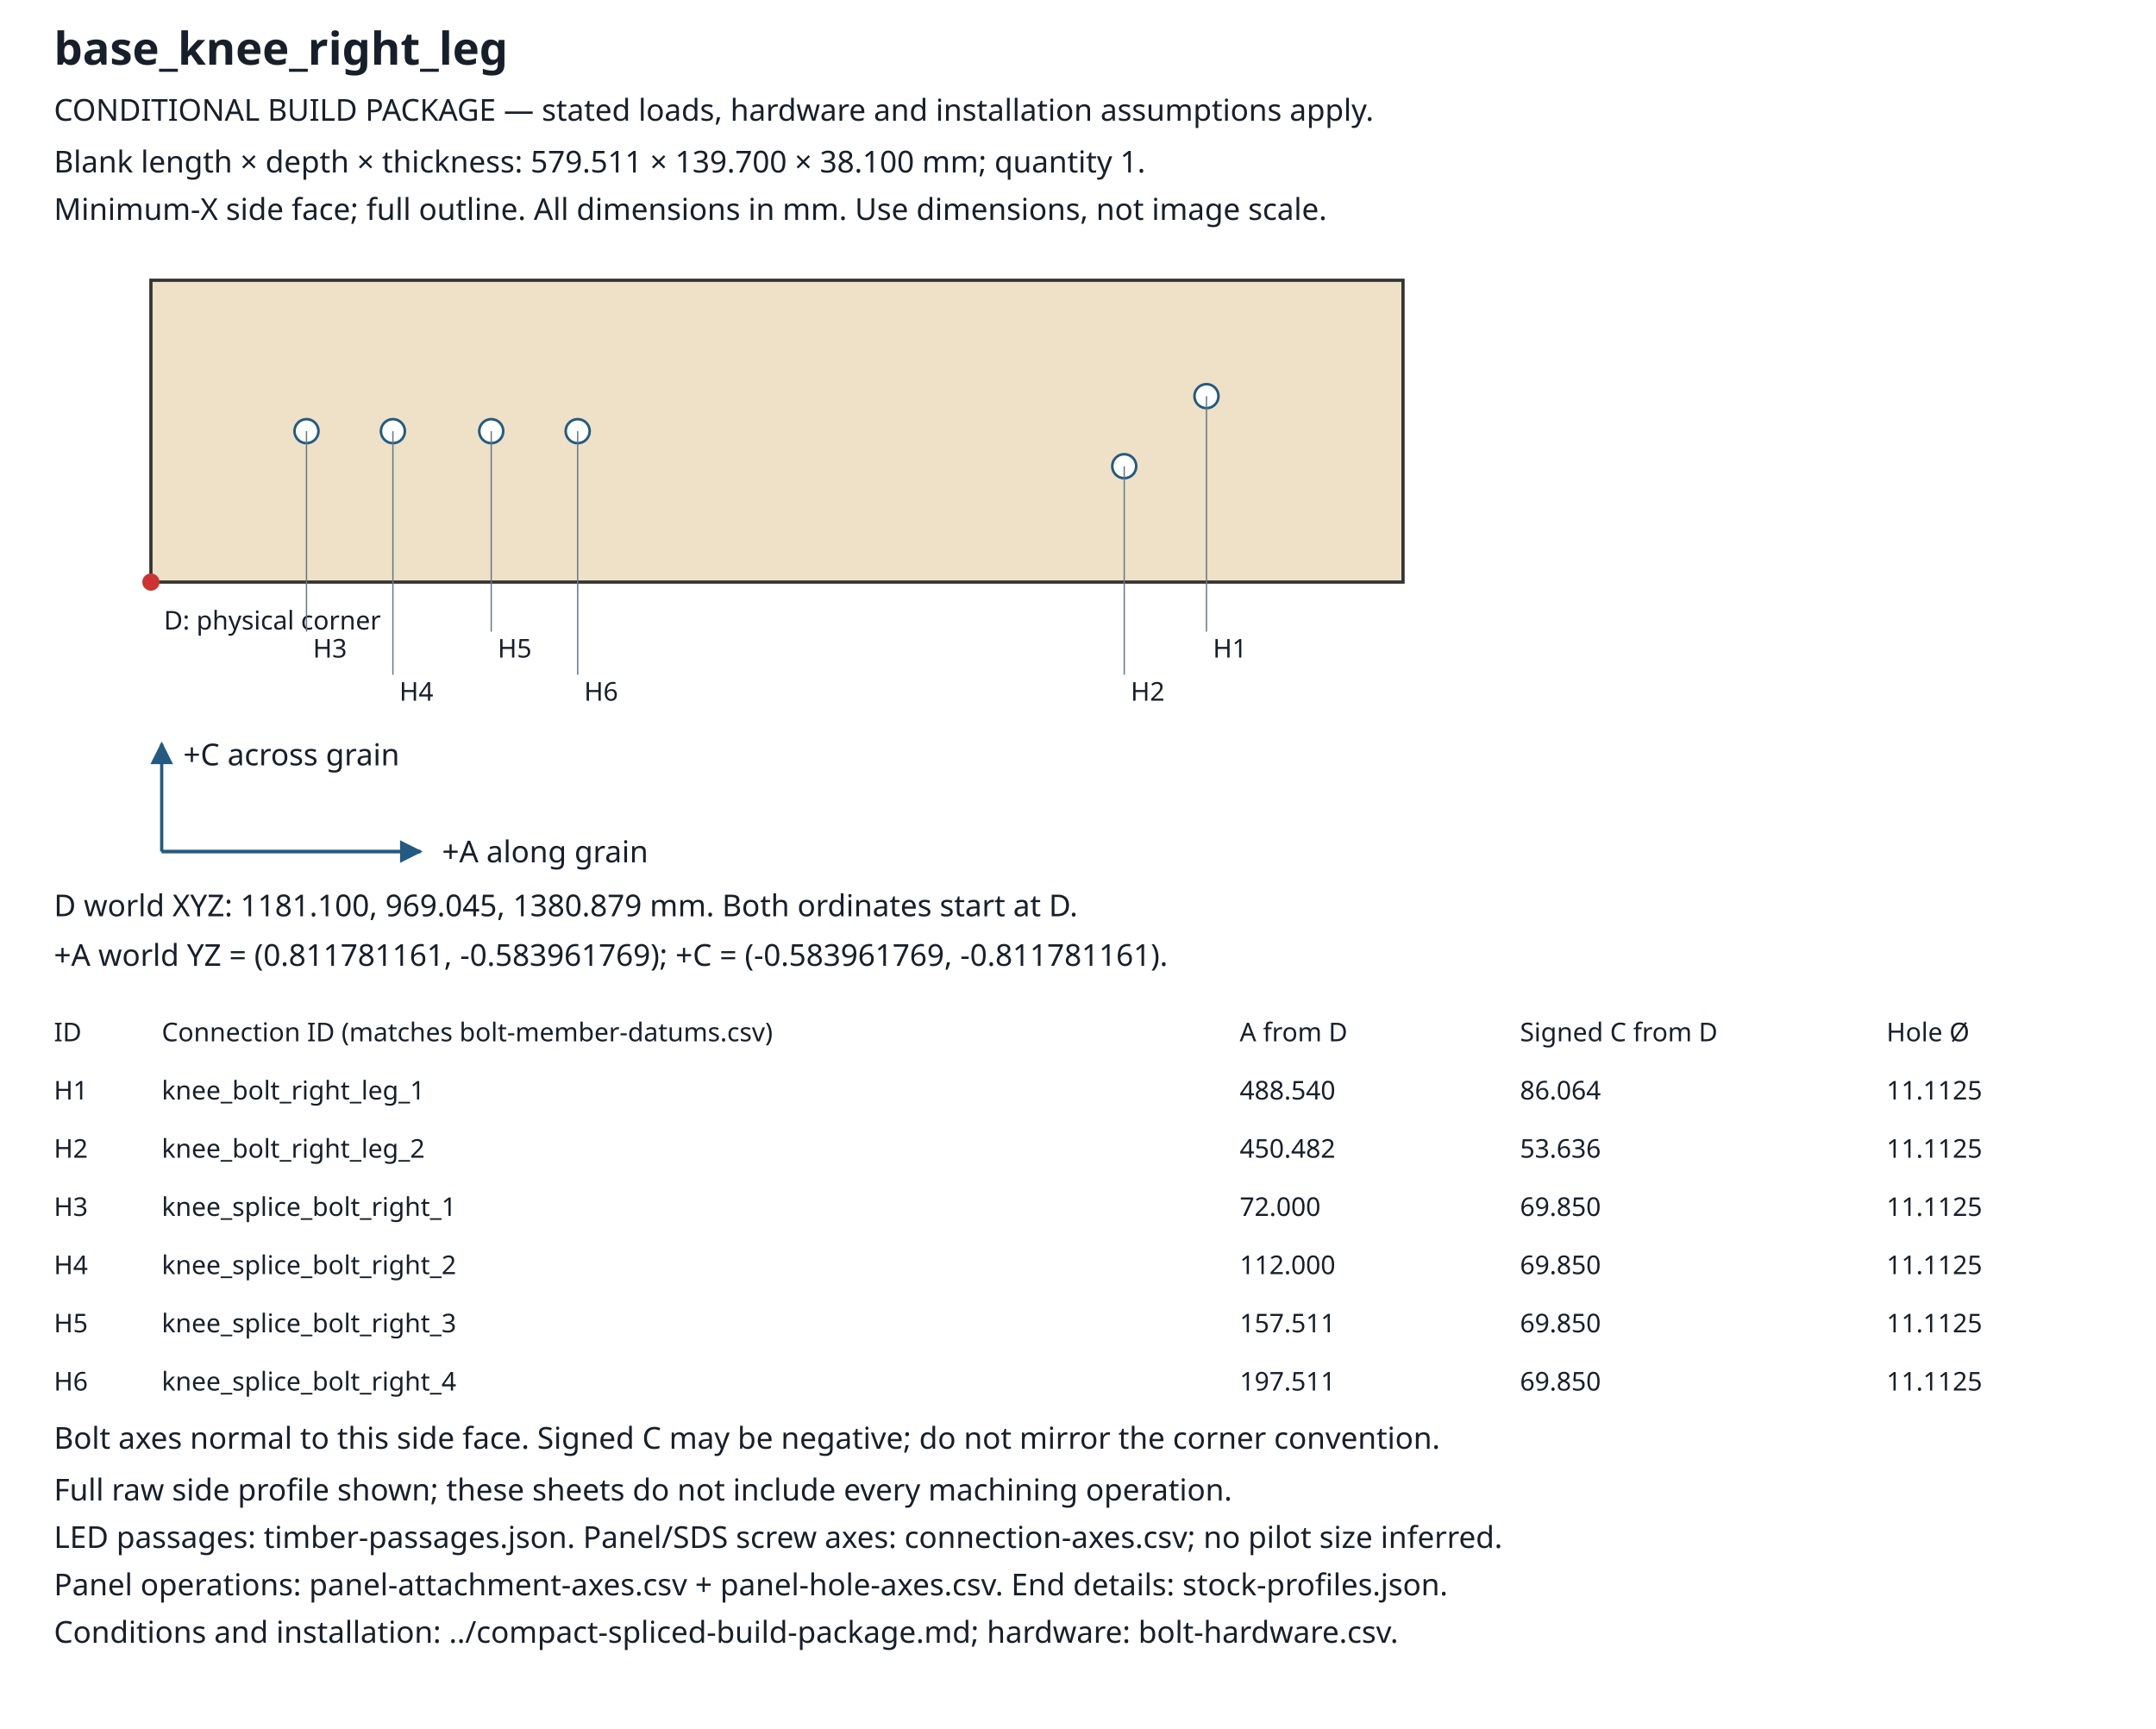
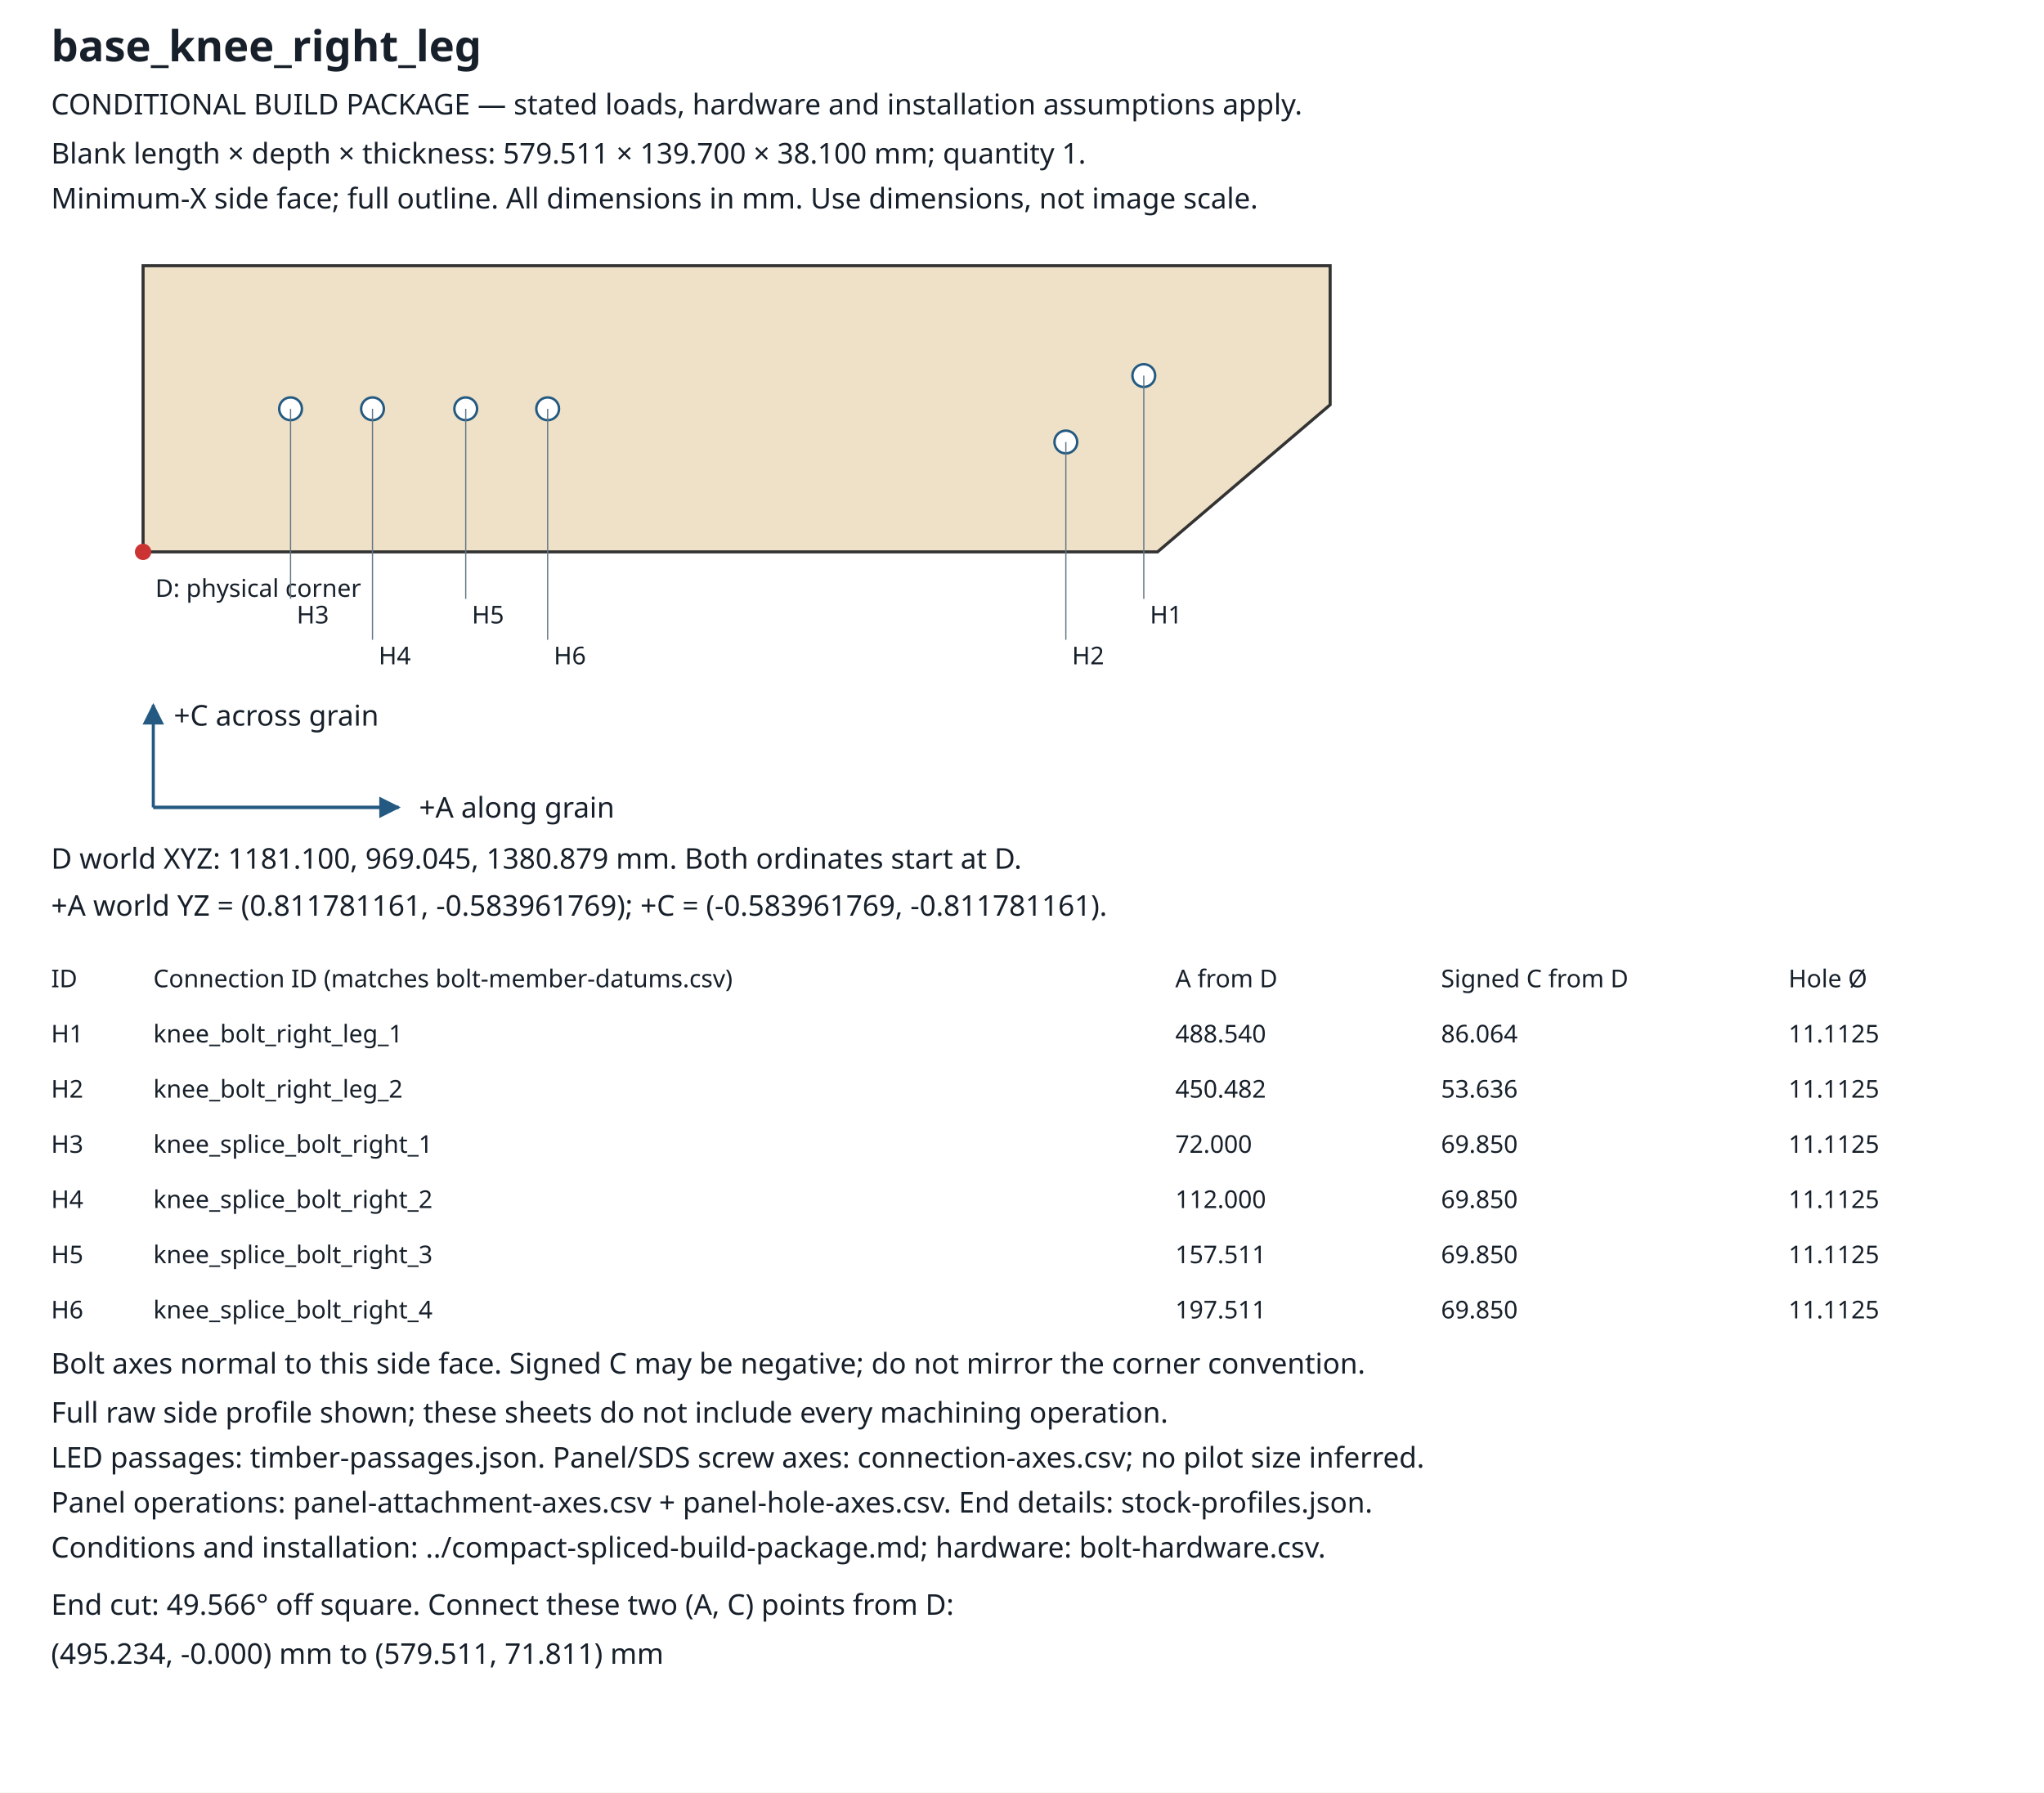
- <svg xmlns="http://www.w3.org/2000/svg" width="1000" height="802" viewBox="0 0 1000 802">
+ <svg xmlns="http://www.w3.org/2000/svg" width="1000" height="877" viewBox="0 0 1000 877">
  <rect width="100%" height="100%" fill="white" />
  <style>text{font-family:sans-serif;fill:#17202a;font-size:14px}.small{font-size:12px}.title{font-size:21px;font-weight:bold}</style>
  <defs>
    <marker id="arrow" viewBox="0 0 10 10" refX="9" refY="5" markerWidth="7" markerHeight="7" orient="auto-start-reverse">
      <path d="M0 0L10 5L0 10z" fill="#245a81" />
    </marker>
  </defs>
  <text x="25" y="30" class="title">base_knee_right_leg</text>
  <text x="25" y="56" class="">CONDITIONAL BUILD PACKAGE — stated loads, hardware and installation assumptions apply.</text>
  <text x="25" y="80" class="">Blank length × depth × thickness: 579.511 × 139.700 × 38.100 mm; quantity 1.</text>
  <text x="25" y="102" class="">Minimum-X side face; full outline. All dimensions in mm. Use dimensions, not image scale.</text>
-   <polygon points="70.000,270.000 650.755,270.000 650.755,130.000 70.000,130.000" fill="#eee1c7" stroke="#333" stroke-width="1.5" />
+   <polygon points="70.000,270.000 566.298,270.000 650.755,198.035 650.755,130.000 70.000,130.000" fill="#eee1c7" stroke="#333" stroke-width="1.5" />
  <circle cx="70.0" cy="270.0" r="4" fill="#c33" />
  <text x="76.0" y="292.0" class="small">D: physical corner</text>
  <circle cx="559.589" cy="183.751" r="5.568" fill="white" stroke="#245a81" stroke-width="1.2" />
  <line x1="559.589" y1="183.751" x2="559.589" y2="293" stroke="#637785" stroke-width=".6" />
  <text x="562.589" y="305" class="small">H1</text>
  <circle cx="521.449" cy="216.249" r="5.568" fill="white" stroke="#245a81" stroke-width="1.2" />
  <line x1="521.449" y1="216.249" x2="521.449" y2="313" stroke="#637785" stroke-width=".6" />
  <text x="524.449" y="325" class="small">H2</text>
  <circle cx="142.155" cy="200" r="5.568" fill="white" stroke="#245a81" stroke-width="1.2" />
  <line x1="142.155" y1="200" x2="142.155" y2="293" stroke="#637785" stroke-width=".6" />
  <text x="145.155" y="305" class="small">H3</text>
  <circle cx="182.241" cy="200.0" r="5.568" fill="white" stroke="#245a81" stroke-width="1.2" />
  <line x1="182.241" y1="200.0" x2="182.241" y2="313" stroke="#637785" stroke-width=".6" />
  <text x="185.241" y="325" class="small">H4</text>
  <circle cx="227.849" cy="200.0" r="5.568" fill="white" stroke="#245a81" stroke-width="1.2" />
  <line x1="227.849" y1="200.0" x2="227.849" y2="293" stroke="#637785" stroke-width=".6" />
  <text x="230.849" y="305" class="small">H5</text>
  <circle cx="267.935" cy="200" r="5.568" fill="white" stroke="#245a81" stroke-width="1.2" />
  <line x1="267.935" y1="200" x2="267.935" y2="313" stroke="#637785" stroke-width=".6" />
  <text x="270.935" y="325" class="small">H6</text>
  <path d="M75 395H195M75 395V345" fill="none" stroke="#245a81" stroke-width="1.5" marker-end="url(#arrow)" />
  <path d="M75 395H195" fill="none" stroke="#245a81" stroke-width="1.5" marker-end="url(#arrow)" />
  <text x="205" y="400" class="">+A along grain</text>
  <text x="85" y="355" class="">+C across grain</text>
  <text x="25" y="425" class="">D world XYZ: 1181.100, 969.045, 1380.879 mm. Both ordinates start at D.</text>
  <text x="25" y="448" class="">+A world YZ = (0.811781161, -0.583961769); +C = (-0.583961769, -0.811781161).</text>
  <text x="25" y="483" class="small">ID</text>
  <text x="75" y="483" class="small">Connection ID (matches bolt-member-datums.csv)</text>
  <text x="575" y="483" class="small">A from D</text>
  <text x="705" y="483" class="small">Signed C from D</text>
  <text x="875" y="483" class="small">Hole Ø</text>
  <text x="25" y="510" class="small">H1</text>
  <text x="75" y="510" class="small">knee_bolt_right_leg_1</text>
  <text x="575" y="510" class="small">488.540</text>
  <text x="705" y="510" class="small">86.064</text>
  <text x="875" y="510" class="small">11.1125</text>
  <text x="25" y="537" class="small">H2</text>
  <text x="75" y="537" class="small">knee_bolt_right_leg_2</text>
  <text x="575" y="537" class="small">450.482</text>
  <text x="705" y="537" class="small">53.636</text>
  <text x="875" y="537" class="small">11.1125</text>
  <text x="25" y="564" class="small">H3</text>
  <text x="75" y="564" class="small">knee_splice_bolt_right_1</text>
  <text x="575" y="564" class="small">72.000</text>
  <text x="705" y="564" class="small">69.850</text>
  <text x="875" y="564" class="small">11.1125</text>
  <text x="25" y="591" class="small">H4</text>
  <text x="75" y="591" class="small">knee_splice_bolt_right_2</text>
  <text x="575" y="591" class="small">112.000</text>
  <text x="705" y="591" class="small">69.850</text>
  <text x="875" y="591" class="small">11.1125</text>
  <text x="25" y="618" class="small">H5</text>
  <text x="75" y="618" class="small">knee_splice_bolt_right_3</text>
  <text x="575" y="618" class="small">157.511</text>
  <text x="705" y="618" class="small">69.850</text>
  <text x="875" y="618" class="small">11.1125</text>
  <text x="25" y="645" class="small">H6</text>
  <text x="75" y="645" class="small">knee_splice_bolt_right_4</text>
  <text x="575" y="645" class="small">197.511</text>
  <text x="705" y="645" class="small">69.850</text>
  <text x="875" y="645" class="small">11.1125</text>
  <text x="25" y="672" class="">Bolt axes normal to this side face. Signed C may be negative; do not mirror the corner convention.</text>
  <text x="25" y="696" class="">Full raw side profile shown; these sheets do not include every machining operation.</text>
  <text x="25" y="718" class="">LED passages: timber-passages.json. Panel/SDS screw axes: connection-axes.csv; no pilot size inferred.</text>
  <text x="25" y="740" class="">Panel operations: panel-attachment-axes.csv + panel-hole-axes.csv. End details: stock-profiles.json.</text>
  <text x="25" y="762" class="">Conditions and installation: ../compact-spliced-build-package.md; hardware: bolt-hardware.csv.</text>
+   <text x="25" y="790" class="">End cut: 49.566° off square. Connect these two (A, C) points from D:</text>
+   <text x="25" y="814" class="">(495.234, -0.000) mm to (579.511, 71.811) mm</text>
</svg>
